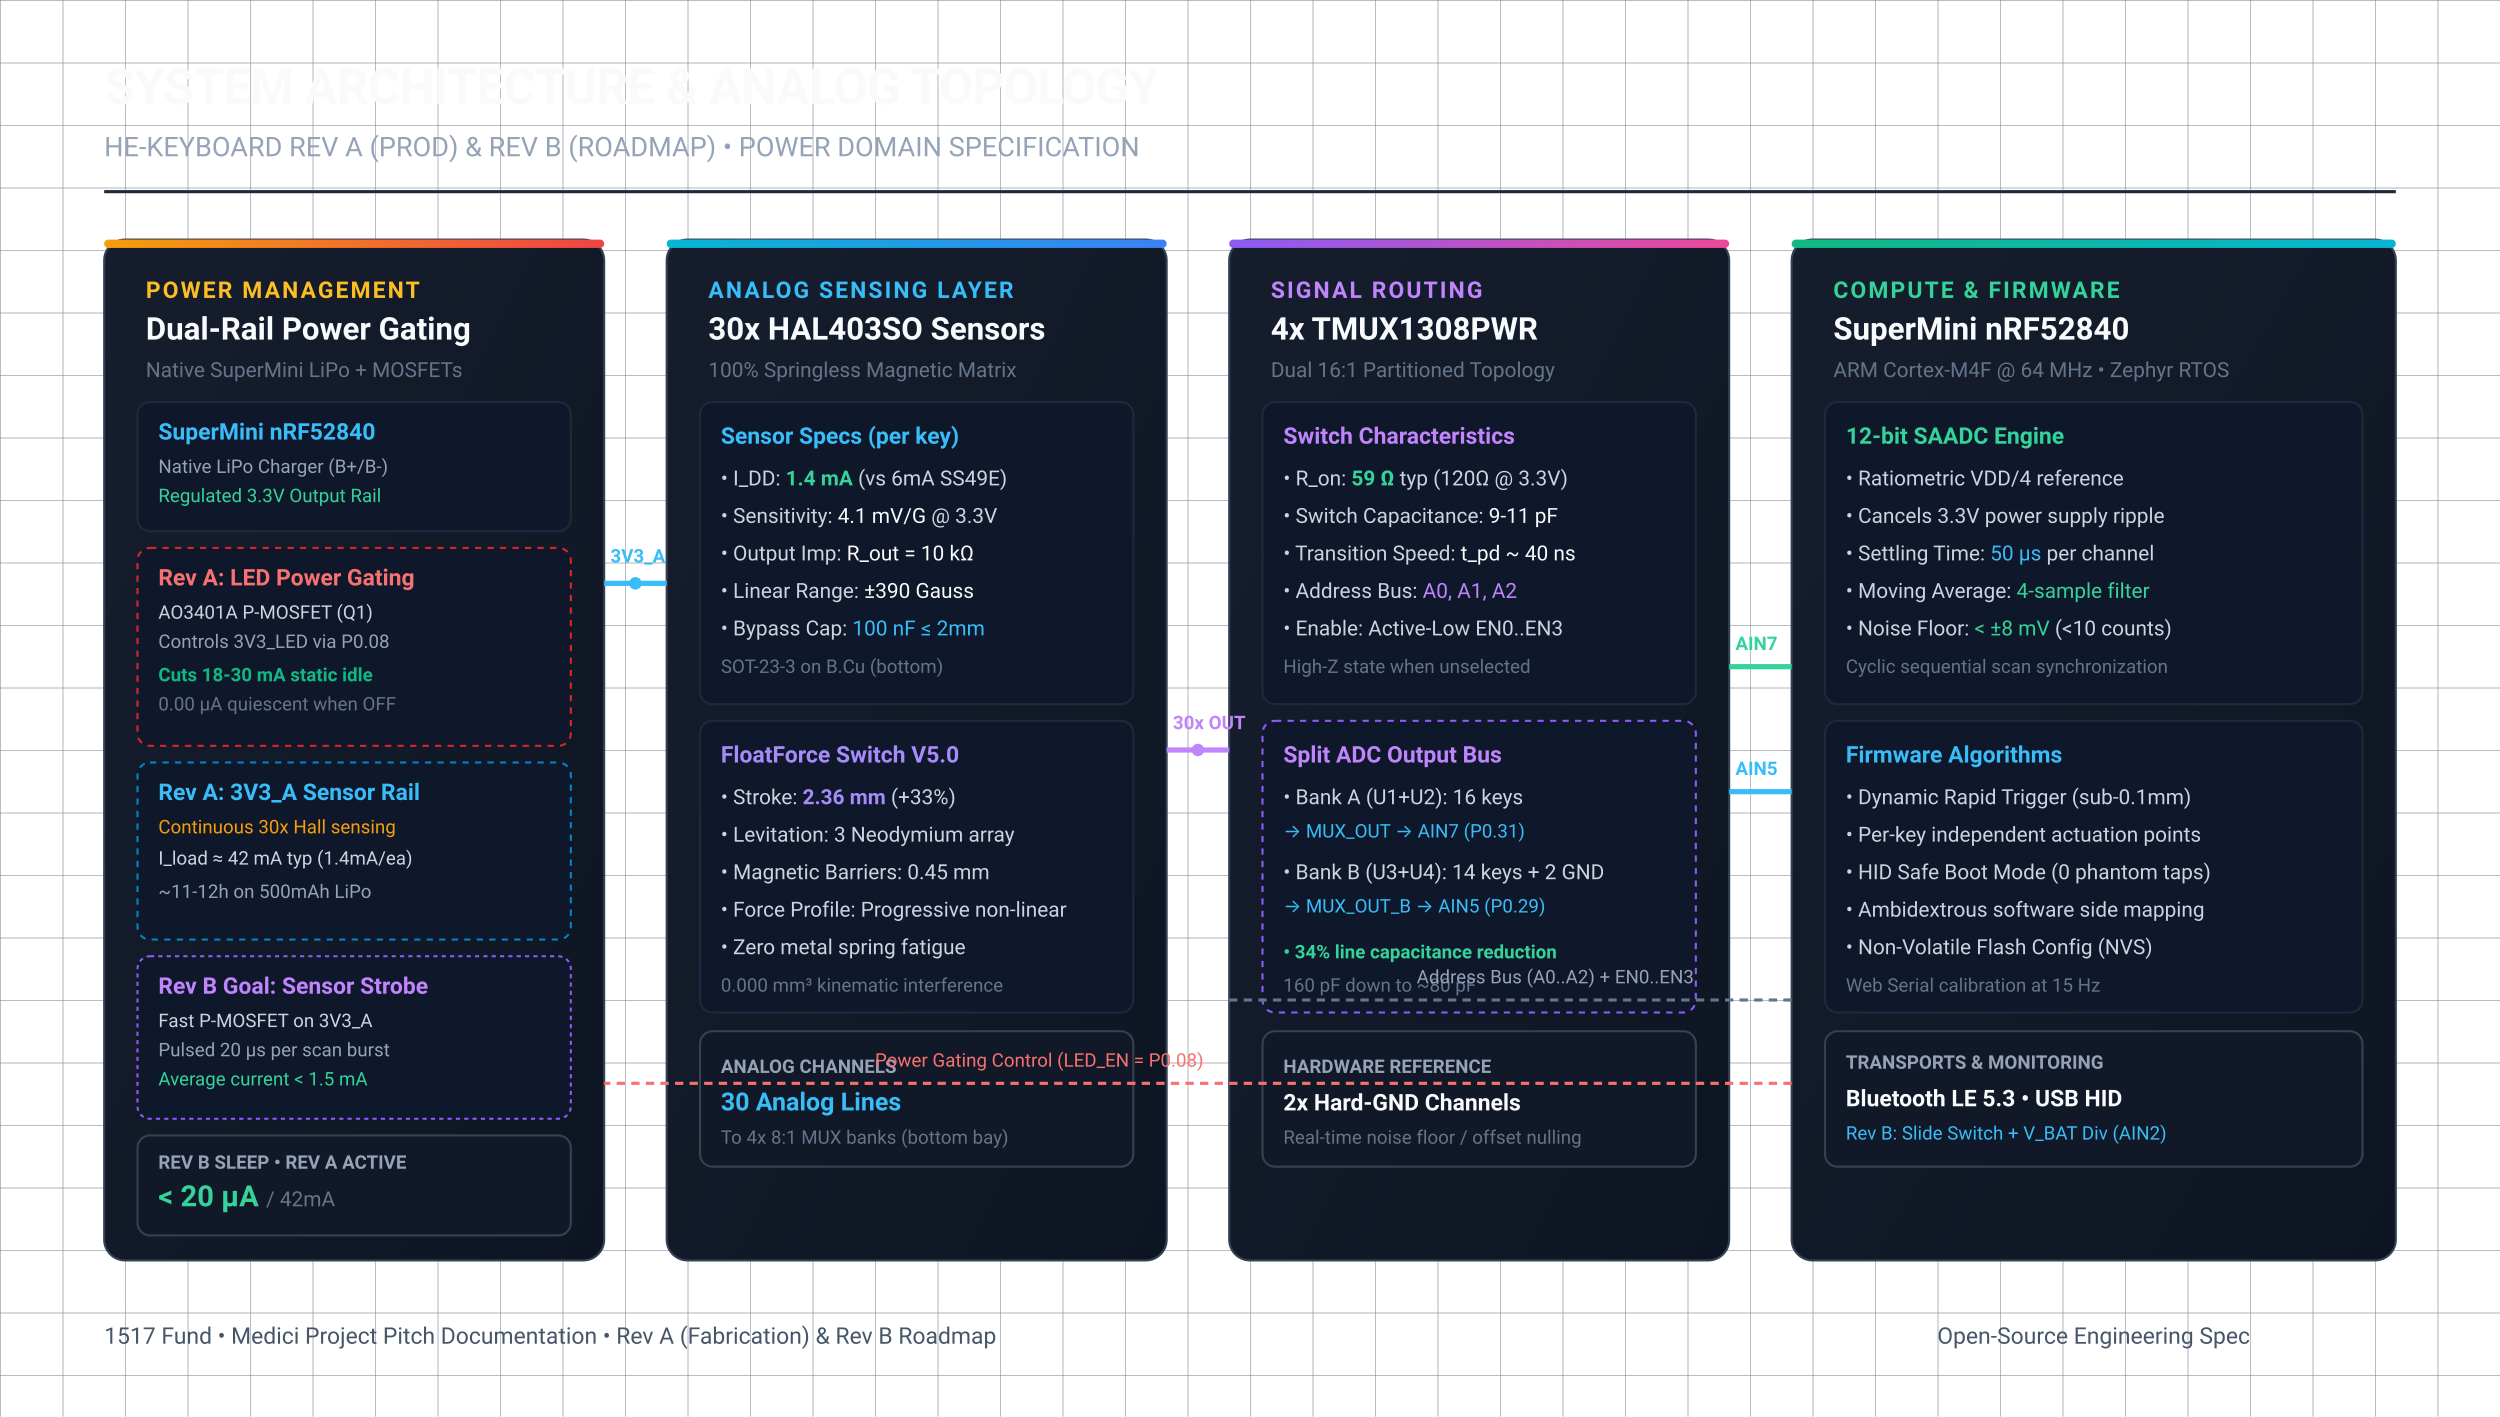
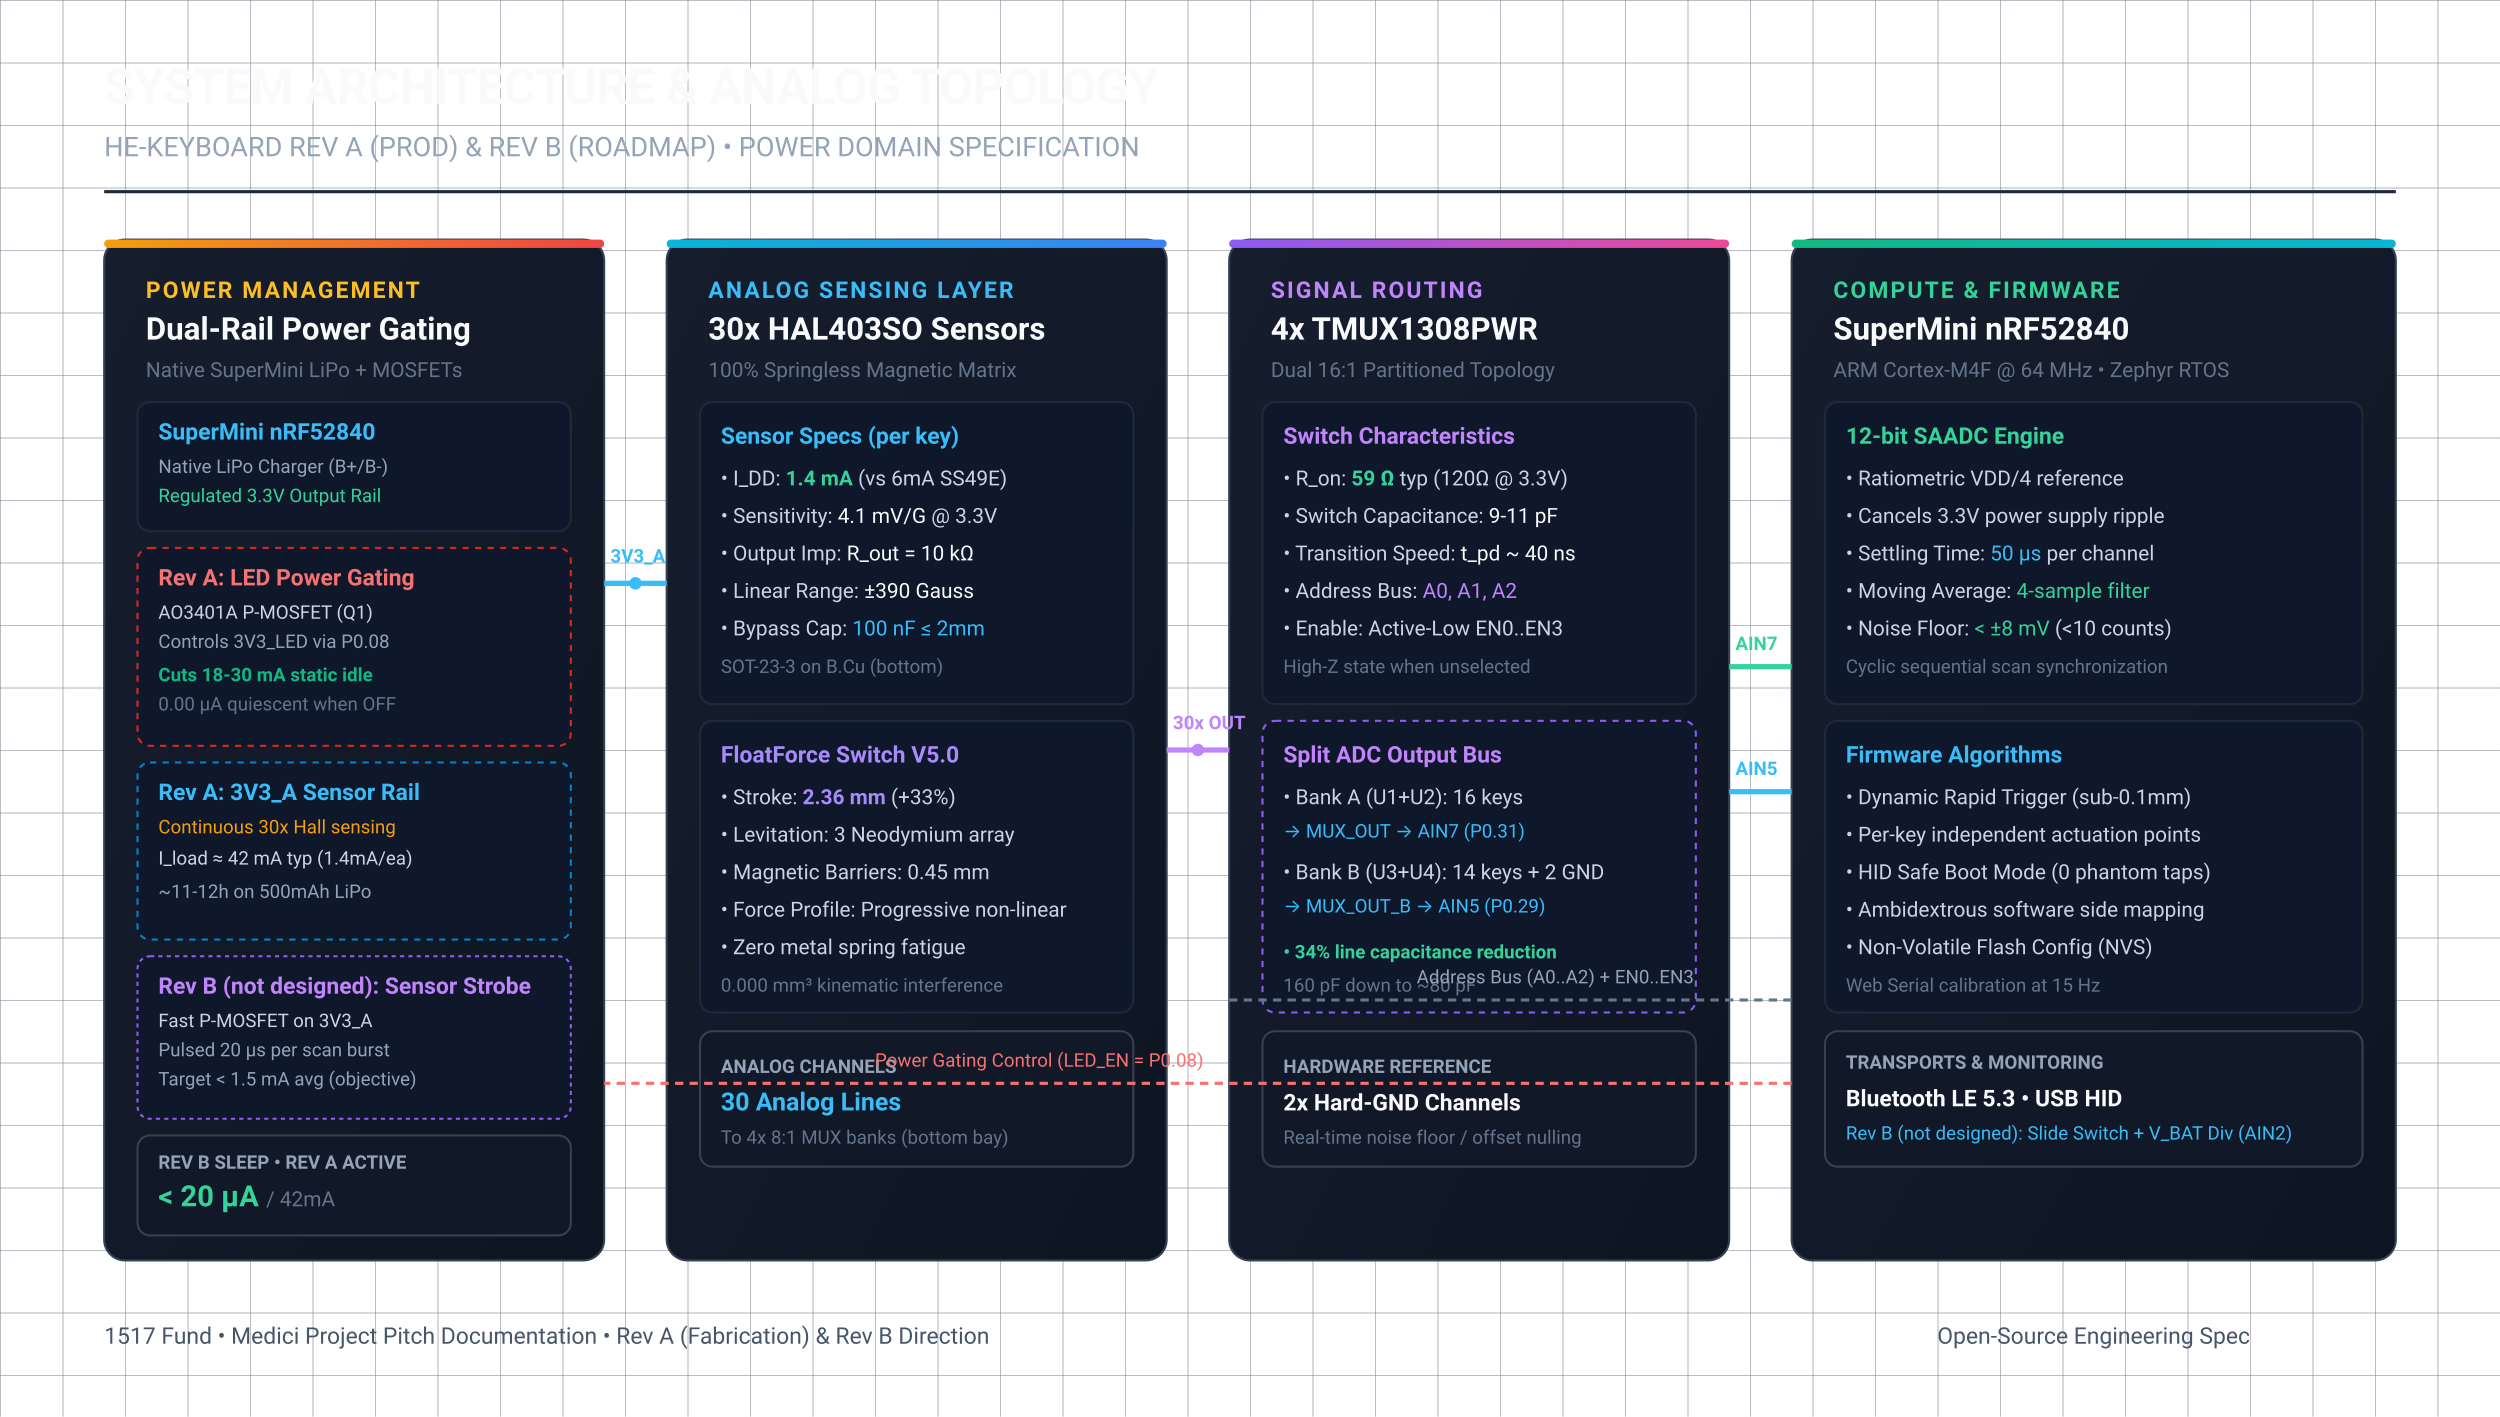
<svg xmlns="http://www.w3.org/2000/svg" viewBox="0 0 1200 680" width="1200" height="680" style="background-color: #0b0f17; font-family: ui-sans-serif, system-ui, -apple-system, BlinkMacSystemFont, 'Segoe UI', Roboto, sans-serif;">
  <defs>
    <linearGradient id="cardBg" x1="0%" y1="0%" x2="100%" y2="100%">
      <stop offset="0%" stop-color="#161e2e" />
      <stop offset="100%" stop-color="#0e1522" />
    </linearGradient>
    <linearGradient id="cyanGlow" x1="0%" y1="0%" x2="100%" y2="0%">
      <stop offset="0%" stop-color="#06b6d4" />
      <stop offset="100%" stop-color="#3b82f6" />
    </linearGradient>
    <linearGradient id="amberGlow" x1="0%" y1="0%" x2="100%" y2="0%">
      <stop offset="0%" stop-color="#f59e0b" />
      <stop offset="100%" stop-color="#ef4444" />
    </linearGradient>
    <linearGradient id="purpleGlow" x1="0%" y1="0%" x2="100%" y2="0%">
      <stop offset="0%" stop-color="#8b5cf6" />
      <stop offset="100%" stop-color="#ec4899" />
    </linearGradient>
    <linearGradient id="greenGlow" x1="0%" y1="0%" x2="100%" y2="0%">
      <stop offset="0%" stop-color="#10b981" />
      <stop offset="100%" stop-color="#06b6d4" />
    </linearGradient>
  </defs>
  <pattern id="grid" width="30" height="30" patternUnits="userSpaceOnUse">
    <path d="M 30 0 L 0 0 0 30" fill="none" stroke="#1f293d" stroke-width="0.5" stroke-opacity="0.6" />
  </pattern>
  <rect width="1200" height="680" fill="url(#grid)" />
  <text x="50" y="50" fill="#f8fafc" font-size="24" font-weight="700" letter-spacing="-0.5px">SYSTEM ARCHITECTURE &amp; ANALOG TOPOLOGY</text>
  <text x="50" y="75" fill="#94a3b8" font-size="13" font-mono="true">HE-KEYBOARD REV A (PROD) &amp; REV B (ROADMAP) • POWER DOMAIN SPECIFICATION</text>
  <line x1="50" y1="92" x2="1150" y2="92" stroke="#1e293b" stroke-width="1.5" />
  <g transform="translate(50, 115)">
    <rect width="240" height="490" rx="10" fill="url(#cardBg)" stroke="#334155" stroke-width="1" />
    <rect x="0" y="0" width="240" height="4" rx="2" fill="url(#amberGlow)" />
    <text x="20" y="28" fill="#fbbf24" font-size="11" font-weight="700" letter-spacing="1px">POWER MANAGEMENT</text>
    <text x="20" y="48" fill="#f8fafc" font-size="15" font-weight="600">Dual-Rail Power Gating</text>
    <text x="20" y="66" fill="#64748b" font-size="10">Native SuperMini LiPo + MOSFETs</text>
    <rect x="16" y="78" width="208" height="62" rx="6" fill="#0f172a" stroke="#1e293b" />
    <text x="26" y="96" fill="#38bdf8" font-size="11" font-weight="600">SuperMini nRF52840</text>
    <text x="26" y="112" fill="#94a3b8" font-size="9">Native LiPo Charger (B+/B-)</text>
    <text x="26" y="126" fill="#34d399" font-size="9">Regulated 3.3V Output Rail</text>
    <rect x="16" y="148" width="208" height="95" rx="6" fill="#0f172a" stroke="#dc2626" stroke-dasharray="3,3" />
    <text x="26" y="166" fill="#f87171" font-size="11" font-weight="600">Rev A: LED Power Gating</text>
    <text x="26" y="182" fill="#cbd5e1" font-size="9">AO3401A P-MOSFET (Q1)</text>
    <text x="26" y="196" fill="#94a3b8" font-size="9">Controls 3V3_LED via P0.08</text>
    <text x="26" y="212" fill="#10b981" font-size="9" font-weight="600">Cuts 18-30 mA static idle</text>
    <text x="26" y="226" fill="#64748b" font-size="9">0.00 µA quiescent when OFF</text>
    <rect x="16" y="251" width="208" height="85" rx="6" fill="#0f172a" stroke="#0284c7" stroke-dasharray="3,3" />
    <text x="26" y="269" fill="#38bdf8" font-size="11" font-weight="600">Rev A: 3V3_A Sensor Rail</text>
    <text x="26" y="285" fill="#f59e0b" font-size="9">Continuous 30x Hall sensing</text>
    <text x="26" y="300" fill="#cbd5e1" font-size="9">I_load ≈ 42 mA typ (1.4mA/ea)</text>
    <text x="26" y="316" fill="#94a3b8" font-size="9">~11-12h on 500mAh LiPo</text>
    <rect x="16" y="344" width="208" height="78" rx="6" fill="#0f172a" stroke="#8b5cf6" stroke-dasharray="2,2" />
-     <text x="26" y="362" fill="#c084fc" font-size="11" font-weight="600">Rev B Goal: Sensor Strobe</text>
+     <text x="26" y="362" fill="#c084fc" font-size="11" font-weight="600">Rev B (not designed): Sensor Strobe</text>
    <text x="26" y="378" fill="#cbd5e1" font-size="9">Fast P-MOSFET on 3V3_A</text>
    <text x="26" y="392" fill="#94a3b8" font-size="9">Pulsed 20 µs per scan burst</text>
-     <text x="26" y="406" fill="#34d399" font-size="9">Average current &lt; 1.5 mA</text>
+     <text x="26" y="406" fill="#94a3b8" font-size="9">Target &lt; 1.5 mA avg (objective)</text>
    <rect x="16" y="430" width="208" height="48" rx="6" fill="#111827" stroke="#374151" />
    <text x="26" y="446" fill="#94a3b8" font-size="9" font-weight="600">REV B SLEEP • REV A ACTIVE</text>
    <text x="26" y="464" fill="#34d399" font-size="14" font-weight="700">&lt; 20 µA <tspan fill="#64748b" font-size="10" font-weight="normal">/ 42mA</tspan>
    </text>
  </g>
  <g transform="translate(320, 115)">
    <rect width="240" height="490" rx="10" fill="url(#cardBg)" stroke="#334155" stroke-width="1" />
    <rect x="0" y="0" width="240" height="4" rx="2" fill="url(#cyanGlow)" />
    <text x="20" y="28" fill="#38bdf8" font-size="11" font-weight="700" letter-spacing="1px">ANALOG SENSING LAYER</text>
    <text x="20" y="48" fill="#f8fafc" font-size="15" font-weight="600">30x HAL403SO Sensors</text>
    <text x="20" y="66" fill="#64748b" font-size="10">100% Springless Magnetic Matrix</text>
    <rect x="16" y="78" width="208" height="145" rx="6" fill="#0f172a" stroke="#1e293b" />
    <text x="26" y="98" fill="#38bdf8" font-size="11" font-weight="600">Sensor Specs (per key)</text>
    <text x="26" y="118" fill="#cbd5e1" font-size="10">• I_DD: <tspan fill="#34d399" font-weight="700">1.4 mA</tspan> (vs 6mA SS49E)</text>
    <text x="26" y="136" fill="#cbd5e1" font-size="10">• Sensitivity: <tspan fill="#f8fafc">4.1 mV/G</tspan> @ 3.3V</text>
    <text x="26" y="154" fill="#cbd5e1" font-size="10">• Output Imp: <tspan fill="#f8fafc">R_out = 10 kΩ</tspan>
    </text>
    <text x="26" y="172" fill="#cbd5e1" font-size="10">• Linear Range: <tspan fill="#f8fafc">±390 Gauss</tspan>
    </text>
    <text x="26" y="190" fill="#cbd5e1" font-size="10">• Bypass Cap: <tspan fill="#38bdf8">100 nF ≤ 2mm</tspan>
    </text>
    <text x="26" y="208" fill="#64748b" font-size="9">SOT-23-3 on B.Cu (bottom)</text>
    <rect x="16" y="231" width="208" height="140" rx="6" fill="#0f172a" stroke="#1e293b" />
    <text x="26" y="251" fill="#a78bfa" font-size="11" font-weight="600">FloatForce Switch V5.0</text>
    <text x="26" y="271" fill="#cbd5e1" font-size="10">• Stroke: <tspan fill="#a78bfa" font-weight="700">2.36 mm</tspan> (+33%)</text>
    <text x="26" y="289" fill="#cbd5e1" font-size="10">• Levitation: 3 Neodymium array</text>
    <text x="26" y="307" fill="#cbd5e1" font-size="10">• Magnetic Barriers: 0.45 mm</text>
    <text x="26" y="325" fill="#cbd5e1" font-size="10">• Force Profile: Progressive non-linear</text>
    <text x="26" y="343" fill="#cbd5e1" font-size="10">• Zero metal spring fatigue</text>
    <text x="26" y="361" fill="#64748b" font-size="9">0.000 mm³ kinematic interference</text>
    <rect x="16" y="380" width="208" height="65" rx="6" fill="#111827" stroke="#374151" />
    <text x="26" y="400" fill="#94a3b8" font-size="9" font-weight="600">ANALOG CHANNELS</text>
    <text x="26" y="418" fill="#38bdf8" font-size="12" font-weight="700">30 Analog Lines</text>
    <text x="26" y="434" fill="#64748b" font-size="9">To 4x 8:1 MUX banks (bottom bay)</text>
  </g>
  <g transform="translate(590, 115)">
    <rect width="240" height="490" rx="10" fill="url(#cardBg)" stroke="#334155" stroke-width="1" />
    <rect x="0" y="0" width="240" height="4" rx="2" fill="url(#purpleGlow)" />
    <text x="20" y="28" fill="#c084fc" font-size="11" font-weight="700" letter-spacing="1px">SIGNAL ROUTING</text>
    <text x="20" y="48" fill="#f8fafc" font-size="15" font-weight="600">4x TMUX1308PWR</text>
    <text x="20" y="66" fill="#64748b" font-size="10">Dual 16:1 Partitioned Topology</text>
    <rect x="16" y="78" width="208" height="145" rx="6" fill="#0f172a" stroke="#1e293b" />
    <text x="26" y="98" fill="#c084fc" font-size="11" font-weight="600">Switch Characteristics</text>
    <text x="26" y="118" fill="#cbd5e1" font-size="10">• R_on: <tspan fill="#34d399" font-weight="700">59 Ω</tspan> typ (120Ω @ 3.3V)</text>
    <text x="26" y="136" fill="#cbd5e1" font-size="10">• Switch Capacitance: <tspan fill="#f8fafc">9-11 pF</tspan>
    </text>
    <text x="26" y="154" fill="#cbd5e1" font-size="10">• Transition Speed: <tspan fill="#f8fafc">t_pd ~ 40 ns</tspan>
    </text>
    <text x="26" y="172" fill="#cbd5e1" font-size="10">• Address Bus: <tspan fill="#c084fc">A0, A1, A2</tspan>
    </text>
    <text x="26" y="190" fill="#cbd5e1" font-size="10">• Enable: Active-Low EN0..EN3</text>
    <text x="26" y="208" fill="#64748b" font-size="9">High-Z state when unselected</text>
    <rect x="16" y="231" width="208" height="140" rx="6" fill="#0f172a" stroke="#8b5cf6" stroke-dasharray="3,3" />
    <text x="26" y="251" fill="#c084fc" font-size="11" font-weight="600">Split ADC Output Bus</text>
    <text x="26" y="271" fill="#cbd5e1" font-size="10">• Bank A (U1+U2): 16 keys</text>
    <text x="26" y="287" fill="#38bdf8" font-size="9">→ MUX_OUT → AIN7 (P0.31)</text>
    <text x="26" y="307" fill="#cbd5e1" font-size="10">• Bank B (U3+U4): 14 keys + 2 GND</text>
    <text x="26" y="323" fill="#38bdf8" font-size="9">→ MUX_OUT_B → AIN5 (P0.29)</text>
    <text x="26" y="345" fill="#34d399" font-size="9" font-weight="600">• 34% line capacitance reduction</text>
    <text x="26" y="361" fill="#64748b" font-size="9">160 pF down to ~80 pF</text>
    <rect x="16" y="380" width="208" height="65" rx="6" fill="#111827" stroke="#374151" />
    <text x="26" y="400" fill="#94a3b8" font-size="9" font-weight="600">HARDWARE REFERENCE</text>
    <text x="26" y="418" fill="#f8fafc" font-size="11" font-weight="600">2x Hard-GND Channels</text>
    <text x="26" y="434" fill="#64748b" font-size="9">Real-time noise floor / offset nulling</text>
  </g>
  <g transform="translate(860, 115)">
    <rect width="290" height="490" rx="10" fill="url(#cardBg)" stroke="#334155" stroke-width="1" />
    <rect x="0" y="0" width="290" height="4" rx="2" fill="url(#greenGlow)" />
    <text x="20" y="28" fill="#34d399" font-size="11" font-weight="700" letter-spacing="1px">COMPUTE &amp; FIRMWARE</text>
    <text x="20" y="48" fill="#f8fafc" font-size="15" font-weight="600">SuperMini nRF52840</text>
    <text x="20" y="66" fill="#64748b" font-size="10">ARM Cortex-M4F @ 64 MHz • Zephyr RTOS</text>
    <rect x="16" y="78" width="258" height="145" rx="6" fill="#0f172a" stroke="#1e293b" />
    <text x="26" y="98" fill="#34d399" font-size="11" font-weight="600">12-bit SAADC Engine</text>
    <text x="26" y="118" fill="#cbd5e1" font-size="10">• Ratiometric VDD/4 reference</text>
    <text x="26" y="136" fill="#cbd5e1" font-size="10">• Cancels 3.3V power supply ripple</text>
    <text x="26" y="154" fill="#cbd5e1" font-size="10">• Settling Time: <tspan fill="#38bdf8">50 µs</tspan> per channel</text>
    <text x="26" y="172" fill="#cbd5e1" font-size="10">• Moving Average: <tspan fill="#34d399">4-sample filter</tspan>
    </text>
    <text x="26" y="190" fill="#cbd5e1" font-size="10">• Noise Floor: <tspan fill="#34d399">&lt; ±8 mV</tspan> (&lt;10 counts)</text>
    <text x="26" y="208" fill="#64748b" font-size="9">Cyclic sequential scan synchronization</text>
    <rect x="16" y="231" width="258" height="140" rx="6" fill="#0f172a" stroke="#1e293b" />
    <text x="26" y="251" fill="#38bdf8" font-size="11" font-weight="600">Firmware Algorithms</text>
    <text x="26" y="271" fill="#cbd5e1" font-size="10">• Dynamic Rapid Trigger (sub-0.1mm)</text>
    <text x="26" y="289" fill="#cbd5e1" font-size="10">• Per-key independent actuation points</text>
    <text x="26" y="307" fill="#cbd5e1" font-size="10">• HID Safe Boot Mode (0 phantom taps)</text>
    <text x="26" y="325" fill="#cbd5e1" font-size="10">• Ambidextrous software side mapping</text>
    <text x="26" y="343" fill="#cbd5e1" font-size="10">• Non-Volatile Flash Config (NVS)</text>
    <text x="26" y="361" fill="#64748b" font-size="9">Web Serial calibration at 15 Hz</text>
    <rect x="16" y="380" width="258" height="65" rx="6" fill="#111827" stroke="#374151" />
    <text x="26" y="398" fill="#94a3b8" font-size="9" font-weight="600">TRANSPORTS &amp; MONITORING</text>
    <text x="26" y="416" fill="#f8fafc" font-size="11" font-weight="600">Bluetooth LE 5.3 • USB HID</text>
-     <text x="26" y="432" fill="#38bdf8" font-size="9">Rev B: Slide Switch + V_BAT Div (AIN2)</text>
+     <text x="26" y="432" fill="#38bdf8" font-size="9">Rev B (not designed): Slide Switch + V_BAT Div (AIN2)</text>
  </g>
  <path d="M 290 280 L 320 280" stroke="#38bdf8" stroke-width="2.5" />
  <circle cx="305" cy="280" r="3" fill="#38bdf8" />
  <text x="293" y="270" fill="#38bdf8" font-size="9" font-weight="600">3V3_A</text>
  <path d="M 560 360 L 590 360" stroke="#c084fc" stroke-width="2.5" />
  <circle cx="575" cy="360" r="3" fill="#c084fc" />
  <text x="563" y="350" fill="#c084fc" font-size="9" font-weight="600">30x OUT</text>
  <path d="M 830 320 L 860 320" stroke="#34d399" stroke-width="2.5" />
  <path d="M 830 380 L 860 380" stroke="#38bdf8" stroke-width="2.5" />
  <text x="833" y="312" fill="#34d399" font-size="9" font-weight="600">AIN7</text>
  <text x="833" y="372" fill="#38bdf8" font-size="9" font-weight="600">AIN5</text>
  <path d="M 860 480 L 590 480" stroke="#64748b" stroke-width="1.5" stroke-dasharray="4,3" />
  <text x="680" y="472" fill="#94a3b8" font-size="9">Address Bus (A0..A2) + EN0..EN3</text>
  <path d="M 860 520 L 290 520" stroke="#f87171" stroke-width="1.5" stroke-dasharray="4,3" />
  <text x="420" y="512" fill="#f87171" font-size="9">Power Gating Control (LED_EN = P0.08)</text>
-   <text x="50" y="645" fill="#475569" font-size="11">1517 Fund • Medici Project Pitch Documentation • Rev A (Fabrication) &amp; Rev B Roadmap</text>
+   <text x="50" y="645" fill="#475569" font-size="11">1517 Fund • Medici Project Pitch Documentation • Rev A (Fabrication) &amp; Rev B Direction</text>
  <text x="1080" y="645" fill="#475569" font-size="11" text-anchor="end">Open-Source Engineering Spec</text>
</svg>
